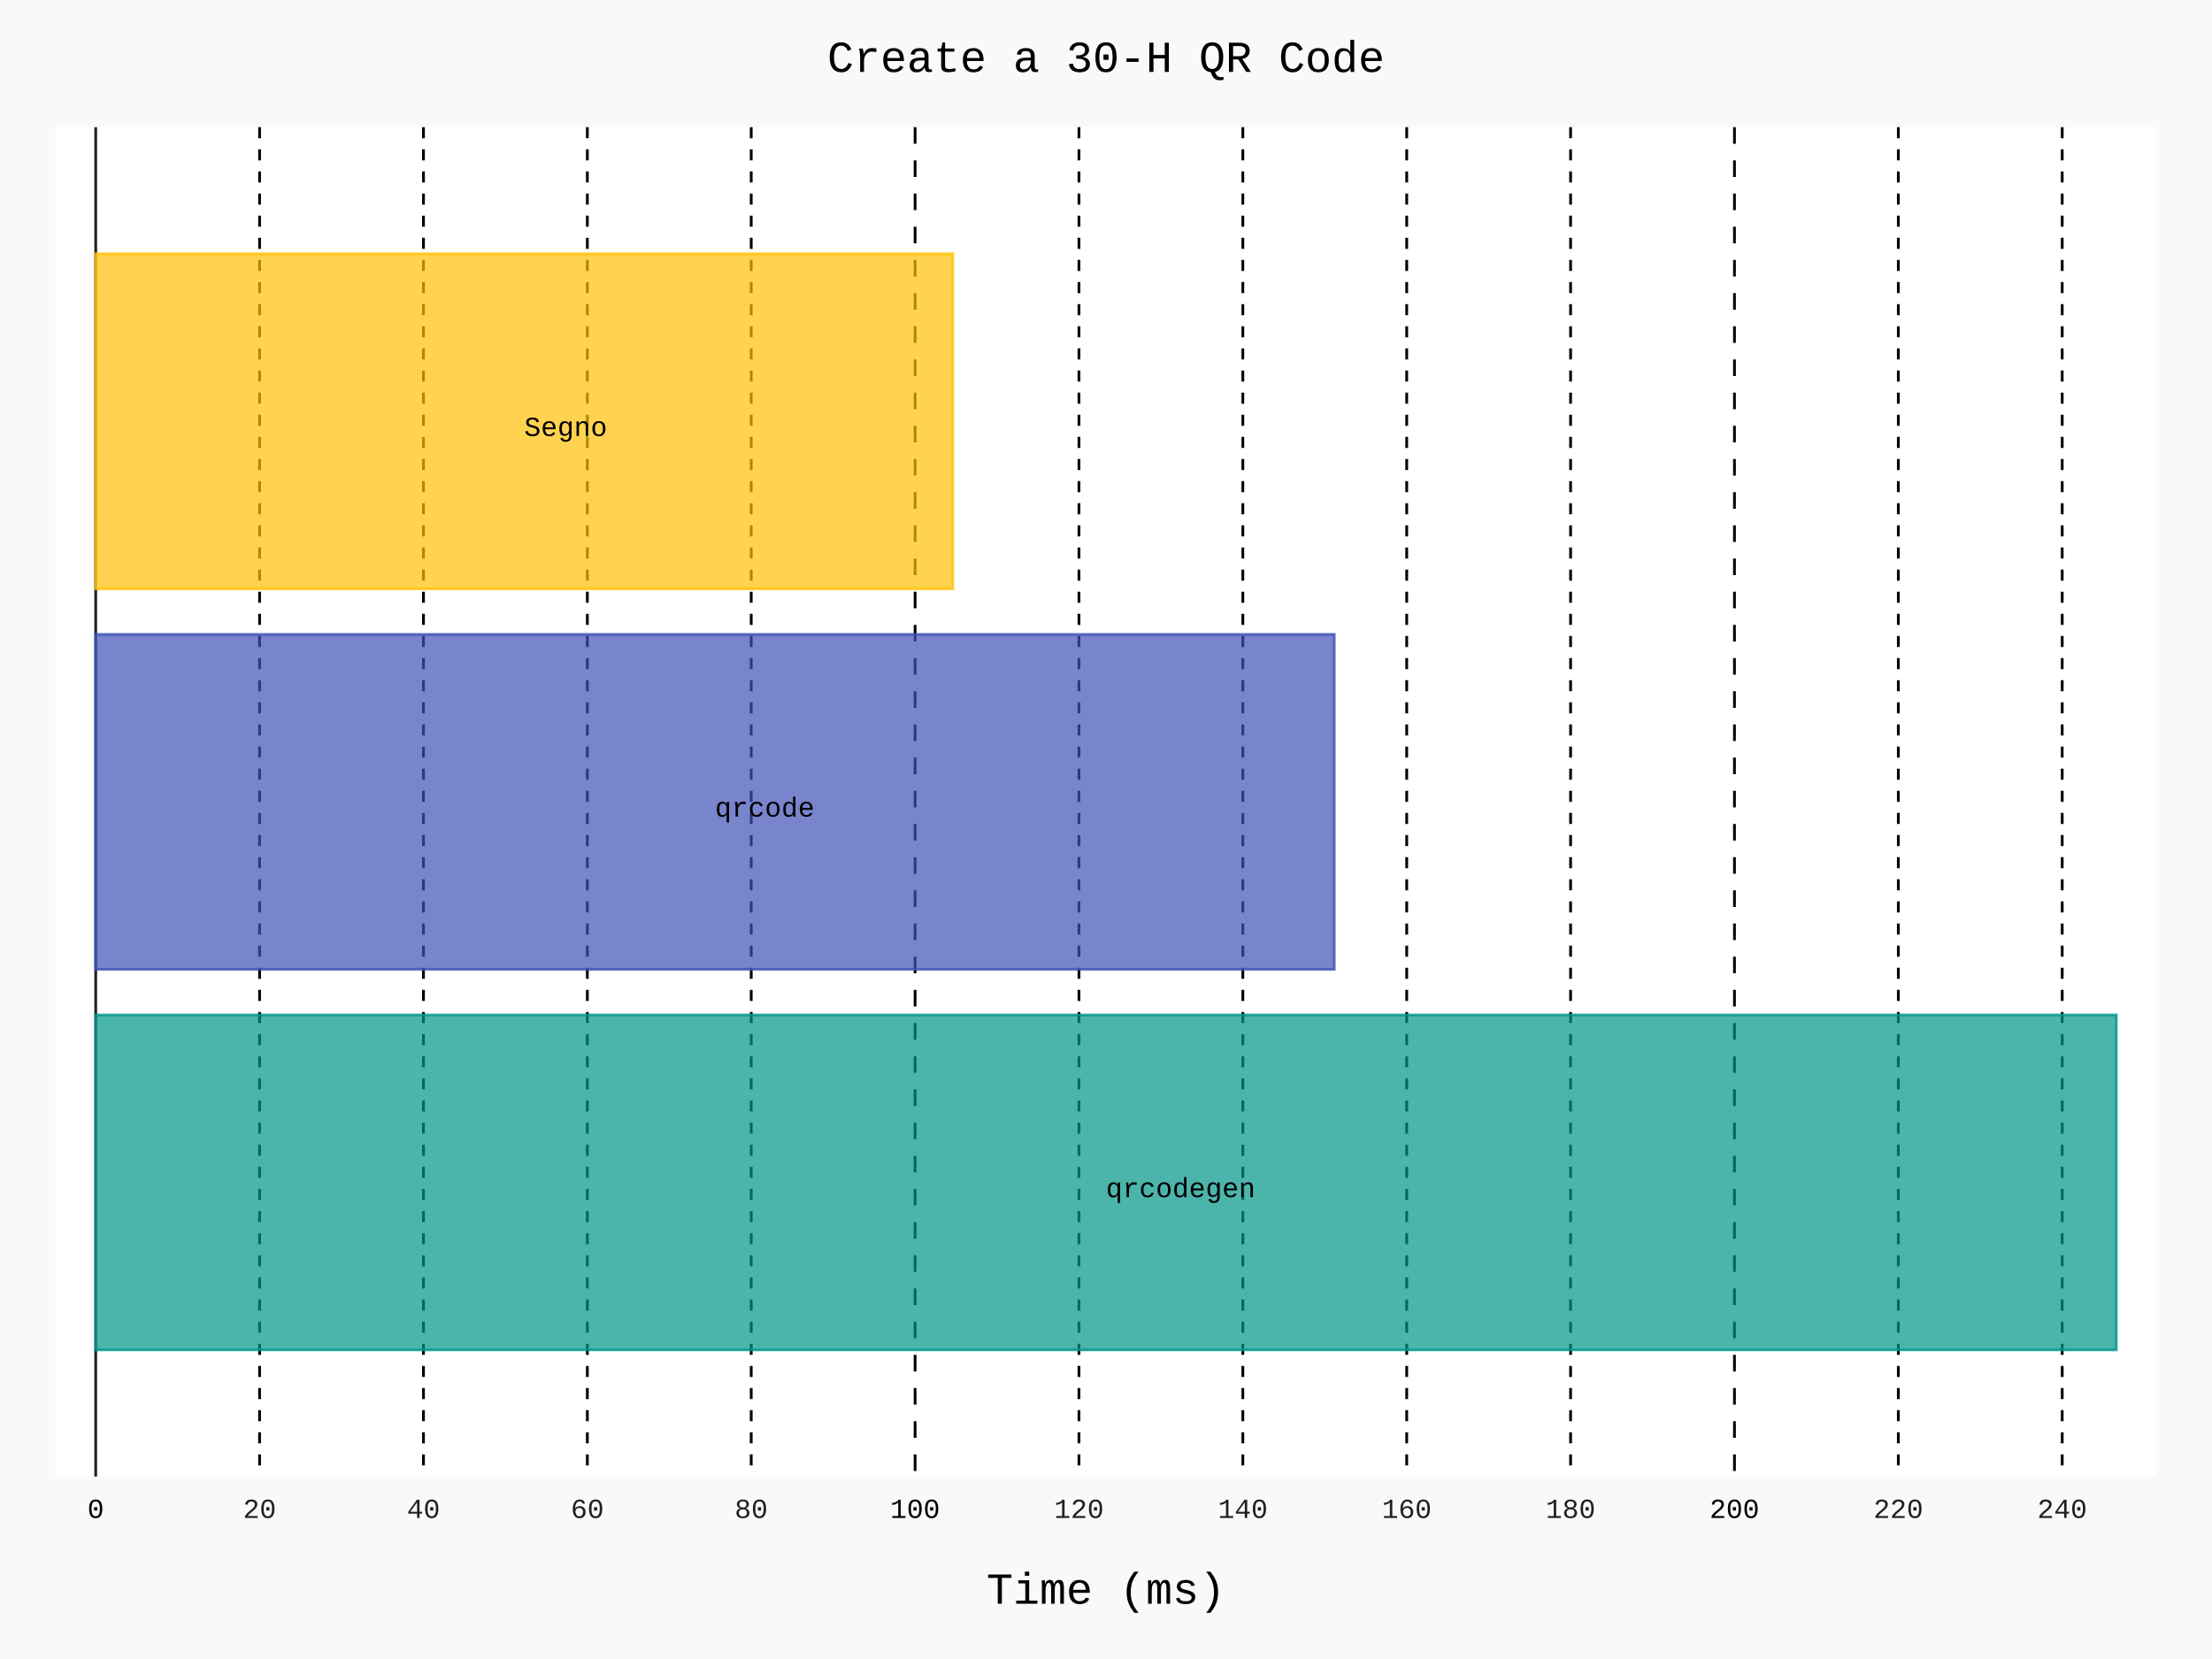
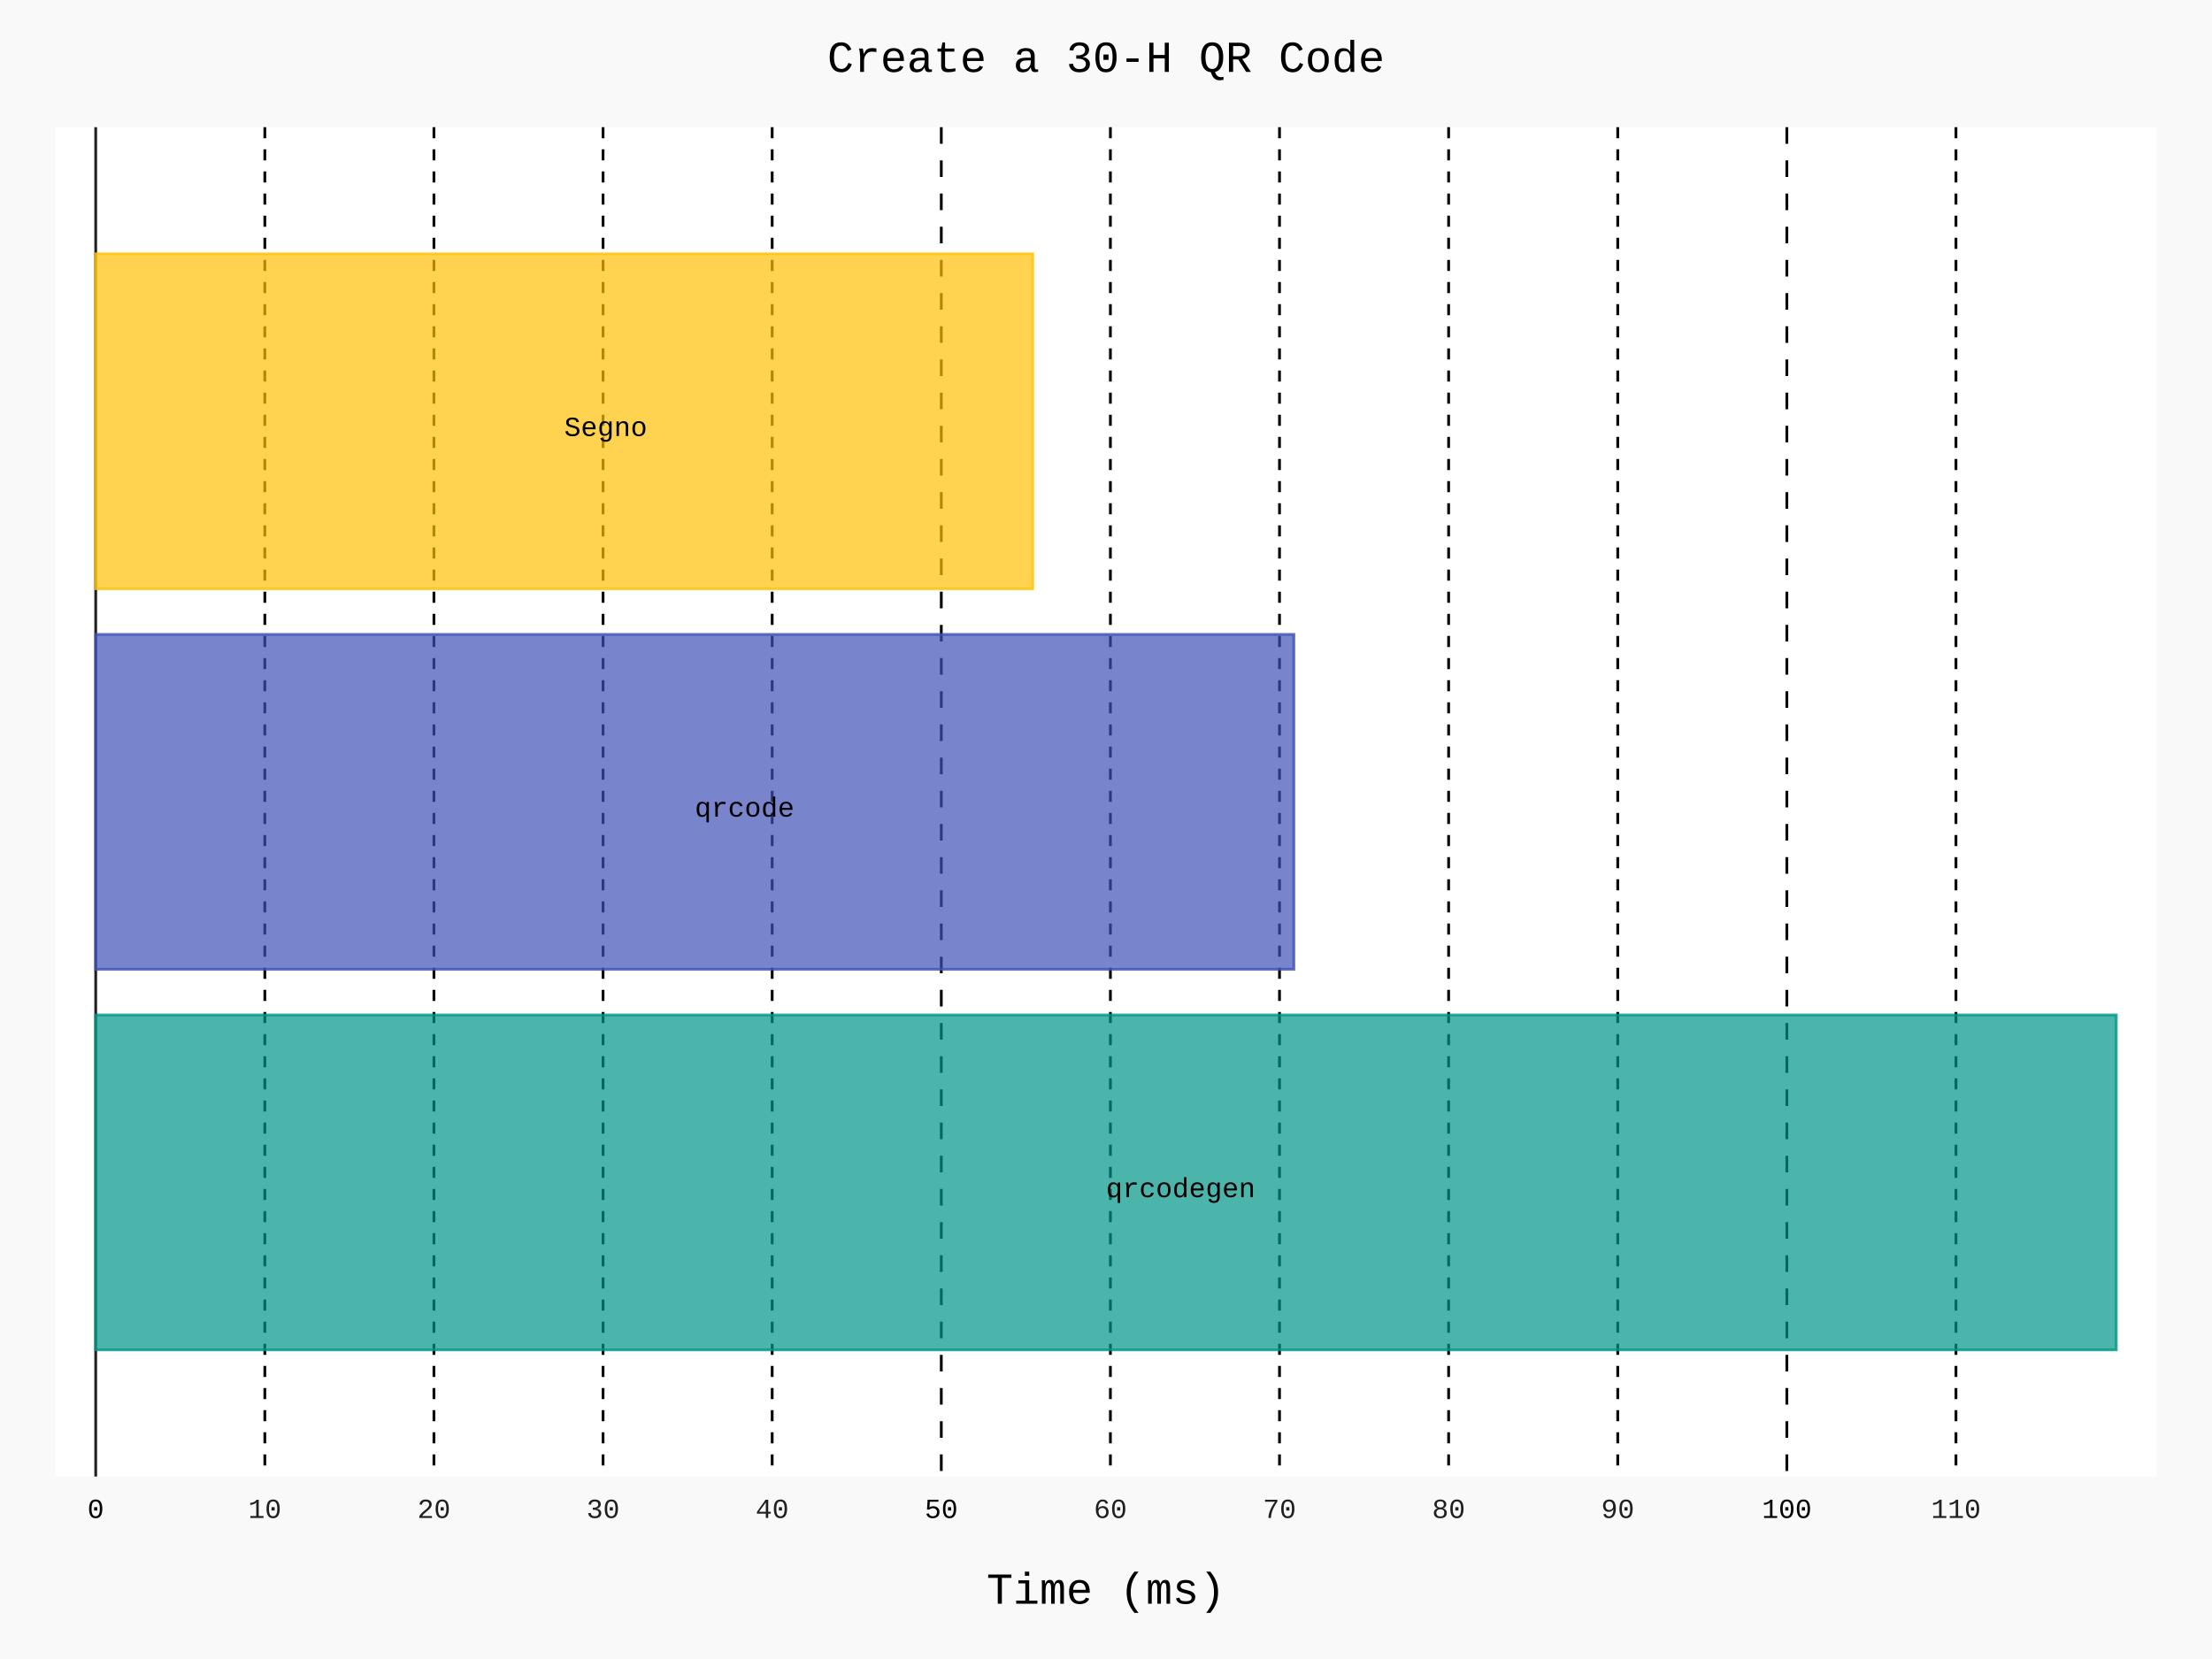
- <svg xmlns="http://www.w3.org/2000/svg" id="chart-be61dc8a-d6ce-4277-9da8-c22d6bef7c02" class="pygal-chart" viewBox="0 0 800 600">
+ <svg xmlns="http://www.w3.org/2000/svg" id="chart-b99ebef0-75c5-4813-a40f-55baf370374b" class="pygal-chart" viewBox="0 0 800 600">
  <defs>
-     <style type="text/css">#chart-be61dc8a-d6ce-4277-9da8-c22d6bef7c02{-webkit-user-select:none;-webkit-font-smoothing:antialiased;font-family:Consolas,"Liberation Mono",Menlo,Courier,monospace}#chart-be61dc8a-d6ce-4277-9da8-c22d6bef7c02 .title{font-family:Consolas,"Liberation Mono",Menlo,Courier,monospace;font-size:16px}#chart-be61dc8a-d6ce-4277-9da8-c22d6bef7c02 .legends .legend text{font-family:Consolas,"Liberation Mono",Menlo,Courier,monospace;font-size:14px}#chart-be61dc8a-d6ce-4277-9da8-c22d6bef7c02 .axis text{font-family:Consolas,"Liberation Mono",Menlo,Courier,monospace;font-size:10px}#chart-be61dc8a-d6ce-4277-9da8-c22d6bef7c02 .axis text.major{font-family:Consolas,"Liberation Mono",Menlo,Courier,monospace;font-size:10px}#chart-be61dc8a-d6ce-4277-9da8-c22d6bef7c02 .text-overlay text.value{font-family:Consolas,"Liberation Mono",Menlo,Courier,monospace;font-size:16px}#chart-be61dc8a-d6ce-4277-9da8-c22d6bef7c02 .text-overlay text.label{font-family:Consolas,"Liberation Mono",Menlo,Courier,monospace;font-size:10px}#chart-be61dc8a-d6ce-4277-9da8-c22d6bef7c02 .tooltip{font-family:Consolas,"Liberation Mono",Menlo,Courier,monospace;font-size:14px}#chart-be61dc8a-d6ce-4277-9da8-c22d6bef7c02 text.no_data{font-family:Consolas,"Liberation Mono",Menlo,Courier,monospace;font-size:64px}
- #chart-be61dc8a-d6ce-4277-9da8-c22d6bef7c02{background-color:rgba(249,249,249,1)}#chart-be61dc8a-d6ce-4277-9da8-c22d6bef7c02 path,#chart-be61dc8a-d6ce-4277-9da8-c22d6bef7c02 line,#chart-be61dc8a-d6ce-4277-9da8-c22d6bef7c02 rect,#chart-be61dc8a-d6ce-4277-9da8-c22d6bef7c02 circle{-webkit-transition:150ms;-moz-transition:150ms;transition:150ms}#chart-be61dc8a-d6ce-4277-9da8-c22d6bef7c02 .graph &gt; .background{fill:rgba(249,249,249,1)}#chart-be61dc8a-d6ce-4277-9da8-c22d6bef7c02 .plot &gt; .background{fill:rgba(255,255,255,1)}#chart-be61dc8a-d6ce-4277-9da8-c22d6bef7c02 .graph{fill:rgba(0,0,0,.87)}#chart-be61dc8a-d6ce-4277-9da8-c22d6bef7c02 text.no_data{fill:rgba(0,0,0,1)}#chart-be61dc8a-d6ce-4277-9da8-c22d6bef7c02 .title{fill:rgba(0,0,0,1)}#chart-be61dc8a-d6ce-4277-9da8-c22d6bef7c02 .legends .legend text{fill:rgba(0,0,0,.87)}#chart-be61dc8a-d6ce-4277-9da8-c22d6bef7c02 .legends .legend:hover text{fill:rgba(0,0,0,1)}#chart-be61dc8a-d6ce-4277-9da8-c22d6bef7c02 .axis .line{stroke:rgba(0,0,0,1)}#chart-be61dc8a-d6ce-4277-9da8-c22d6bef7c02 .axis .guide.line{stroke:rgba(0,0,0,.54)}#chart-be61dc8a-d6ce-4277-9da8-c22d6bef7c02 .axis .major.line{stroke:rgba(0,0,0,.87)}#chart-be61dc8a-d6ce-4277-9da8-c22d6bef7c02 .axis text.major{fill:rgba(0,0,0,1)}#chart-be61dc8a-d6ce-4277-9da8-c22d6bef7c02 .axis.y .guides:hover .guide.line,#chart-be61dc8a-d6ce-4277-9da8-c22d6bef7c02 .line-graph .axis.x .guides:hover .guide.line,#chart-be61dc8a-d6ce-4277-9da8-c22d6bef7c02 .stackedline-graph .axis.x .guides:hover .guide.line,#chart-be61dc8a-d6ce-4277-9da8-c22d6bef7c02 .xy-graph .axis.x .guides:hover .guide.line{stroke:rgba(0,0,0,1)}#chart-be61dc8a-d6ce-4277-9da8-c22d6bef7c02 .axis .guides:hover text{fill:rgba(0,0,0,1)}#chart-be61dc8a-d6ce-4277-9da8-c22d6bef7c02 .reactive{fill-opacity:.7;stroke-opacity:.8;stroke-width:1}#chart-be61dc8a-d6ce-4277-9da8-c22d6bef7c02 .ci{stroke:rgba(0,0,0,.87)}#chart-be61dc8a-d6ce-4277-9da8-c22d6bef7c02 .reactive.active,#chart-be61dc8a-d6ce-4277-9da8-c22d6bef7c02 .active .reactive{fill-opacity:.8;stroke-opacity:.9;stroke-width:4}#chart-be61dc8a-d6ce-4277-9da8-c22d6bef7c02 .ci .reactive.active{stroke-width:1.5}#chart-be61dc8a-d6ce-4277-9da8-c22d6bef7c02 .series text{fill:rgba(0,0,0,1)}#chart-be61dc8a-d6ce-4277-9da8-c22d6bef7c02 .tooltip rect{fill:rgba(255,255,255,1);stroke:rgba(0,0,0,1);-webkit-transition:opacity 150ms;-moz-transition:opacity 150ms;transition:opacity 150ms}#chart-be61dc8a-d6ce-4277-9da8-c22d6bef7c02 .tooltip .label{fill:rgba(0,0,0,.87)}#chart-be61dc8a-d6ce-4277-9da8-c22d6bef7c02 .tooltip .label{fill:rgba(0,0,0,.87)}#chart-be61dc8a-d6ce-4277-9da8-c22d6bef7c02 .tooltip .legend{font-size:.8em;fill:rgba(0,0,0,.54)}#chart-be61dc8a-d6ce-4277-9da8-c22d6bef7c02 .tooltip .x_label{font-size:.6em;fill:rgba(0,0,0,1)}#chart-be61dc8a-d6ce-4277-9da8-c22d6bef7c02 .tooltip .xlink{font-size:.5em;text-decoration:underline}#chart-be61dc8a-d6ce-4277-9da8-c22d6bef7c02 .tooltip .value{font-size:1.5em}#chart-be61dc8a-d6ce-4277-9da8-c22d6bef7c02 .bound{font-size:.5em}#chart-be61dc8a-d6ce-4277-9da8-c22d6bef7c02 .max-value{font-size:.75em;fill:rgba(0,0,0,.54)}#chart-be61dc8a-d6ce-4277-9da8-c22d6bef7c02 .map-element{fill:rgba(255,255,255,1);stroke:rgba(0,0,0,.54) !important}#chart-be61dc8a-d6ce-4277-9da8-c22d6bef7c02 .map-element .reactive{fill-opacity:inherit;stroke-opacity:inherit}#chart-be61dc8a-d6ce-4277-9da8-c22d6bef7c02 .color-0,#chart-be61dc8a-d6ce-4277-9da8-c22d6bef7c02 .color-0 a:visited{stroke:#F44336;fill:#F44336}#chart-be61dc8a-d6ce-4277-9da8-c22d6bef7c02 .color-1,#chart-be61dc8a-d6ce-4277-9da8-c22d6bef7c02 .color-1 a:visited{stroke:#3F51B5;fill:#3F51B5}#chart-be61dc8a-d6ce-4277-9da8-c22d6bef7c02 .color-2,#chart-be61dc8a-d6ce-4277-9da8-c22d6bef7c02 .color-2 a:visited{stroke:#009688;fill:#009688}#chart-be61dc8a-d6ce-4277-9da8-c22d6bef7c02 .text-overlay .color-0 text{fill:black}#chart-be61dc8a-d6ce-4277-9da8-c22d6bef7c02 .text-overlay .color-1 text{fill:black}#chart-be61dc8a-d6ce-4277-9da8-c22d6bef7c02 .text-overlay .color-2 text{fill:black}
- #chart-be61dc8a-d6ce-4277-9da8-c22d6bef7c02 text.no_data{text-anchor:middle}#chart-be61dc8a-d6ce-4277-9da8-c22d6bef7c02 .guide.line{fill:none}#chart-be61dc8a-d6ce-4277-9da8-c22d6bef7c02 .centered{text-anchor:middle}#chart-be61dc8a-d6ce-4277-9da8-c22d6bef7c02 .title{text-anchor:middle}#chart-be61dc8a-d6ce-4277-9da8-c22d6bef7c02 .legends .legend text{fill-opacity:1}#chart-be61dc8a-d6ce-4277-9da8-c22d6bef7c02 .axis.x text{text-anchor:middle}#chart-be61dc8a-d6ce-4277-9da8-c22d6bef7c02 .axis.x:not(.web) text[transform]{text-anchor:start}#chart-be61dc8a-d6ce-4277-9da8-c22d6bef7c02 .axis.x:not(.web) text[transform].backwards{text-anchor:end}#chart-be61dc8a-d6ce-4277-9da8-c22d6bef7c02 .axis.y text{text-anchor:end}#chart-be61dc8a-d6ce-4277-9da8-c22d6bef7c02 .axis.y text[transform].backwards{text-anchor:start}#chart-be61dc8a-d6ce-4277-9da8-c22d6bef7c02 .axis.y2 text{text-anchor:start}#chart-be61dc8a-d6ce-4277-9da8-c22d6bef7c02 .axis.y2 text[transform].backwards{text-anchor:end}#chart-be61dc8a-d6ce-4277-9da8-c22d6bef7c02 .axis .guide.line{stroke-dasharray:4,4;stroke:black}#chart-be61dc8a-d6ce-4277-9da8-c22d6bef7c02 .axis .major.guide.line{stroke-dasharray:6,6;stroke:black}#chart-be61dc8a-d6ce-4277-9da8-c22d6bef7c02 .horizontal .axis.y .guide.line,#chart-be61dc8a-d6ce-4277-9da8-c22d6bef7c02 .horizontal .axis.y2 .guide.line,#chart-be61dc8a-d6ce-4277-9da8-c22d6bef7c02 .vertical .axis.x .guide.line{opacity:0}#chart-be61dc8a-d6ce-4277-9da8-c22d6bef7c02 .horizontal .axis.always_show .guide.line,#chart-be61dc8a-d6ce-4277-9da8-c22d6bef7c02 .vertical .axis.always_show .guide.line{opacity:1 !important}#chart-be61dc8a-d6ce-4277-9da8-c22d6bef7c02 .axis.y .guides:hover .guide.line,#chart-be61dc8a-d6ce-4277-9da8-c22d6bef7c02 .axis.y2 .guides:hover .guide.line,#chart-be61dc8a-d6ce-4277-9da8-c22d6bef7c02 .axis.x .guides:hover .guide.line{opacity:1}#chart-be61dc8a-d6ce-4277-9da8-c22d6bef7c02 .axis .guides:hover text{opacity:1}#chart-be61dc8a-d6ce-4277-9da8-c22d6bef7c02 .nofill{fill:none}#chart-be61dc8a-d6ce-4277-9da8-c22d6bef7c02 .subtle-fill{fill-opacity:.2}#chart-be61dc8a-d6ce-4277-9da8-c22d6bef7c02 .dot{stroke-width:1px;fill-opacity:1;stroke-opacity:1}#chart-be61dc8a-d6ce-4277-9da8-c22d6bef7c02 .dot.active{stroke-width:5px}#chart-be61dc8a-d6ce-4277-9da8-c22d6bef7c02 .dot.negative{fill:transparent}#chart-be61dc8a-d6ce-4277-9da8-c22d6bef7c02 text,#chart-be61dc8a-d6ce-4277-9da8-c22d6bef7c02 tspan{stroke:none !important}#chart-be61dc8a-d6ce-4277-9da8-c22d6bef7c02 .series text.active{opacity:1}#chart-be61dc8a-d6ce-4277-9da8-c22d6bef7c02 .tooltip rect{fill-opacity:.95;stroke-width:.5}#chart-be61dc8a-d6ce-4277-9da8-c22d6bef7c02 .tooltip text{fill-opacity:1}#chart-be61dc8a-d6ce-4277-9da8-c22d6bef7c02 .showable{visibility:hidden}#chart-be61dc8a-d6ce-4277-9da8-c22d6bef7c02 .showable.shown{visibility:visible}#chart-be61dc8a-d6ce-4277-9da8-c22d6bef7c02 .gauge-background{fill:rgba(229,229,229,1);stroke:none}#chart-be61dc8a-d6ce-4277-9da8-c22d6bef7c02 .bg-lines{stroke:rgba(249,249,249,1);stroke-width:2px}</style>
+     <style type="text/css">#chart-b99ebef0-75c5-4813-a40f-55baf370374b{-webkit-user-select:none;-webkit-font-smoothing:antialiased;font-family:Consolas,"Liberation Mono",Menlo,Courier,monospace}#chart-b99ebef0-75c5-4813-a40f-55baf370374b .title{font-family:Consolas,"Liberation Mono",Menlo,Courier,monospace;font-size:16px}#chart-b99ebef0-75c5-4813-a40f-55baf370374b .legends .legend text{font-family:Consolas,"Liberation Mono",Menlo,Courier,monospace;font-size:14px}#chart-b99ebef0-75c5-4813-a40f-55baf370374b .axis text{font-family:Consolas,"Liberation Mono",Menlo,Courier,monospace;font-size:10px}#chart-b99ebef0-75c5-4813-a40f-55baf370374b .axis text.major{font-family:Consolas,"Liberation Mono",Menlo,Courier,monospace;font-size:10px}#chart-b99ebef0-75c5-4813-a40f-55baf370374b .text-overlay text.value{font-family:Consolas,"Liberation Mono",Menlo,Courier,monospace;font-size:16px}#chart-b99ebef0-75c5-4813-a40f-55baf370374b .text-overlay text.label{font-family:Consolas,"Liberation Mono",Menlo,Courier,monospace;font-size:10px}#chart-b99ebef0-75c5-4813-a40f-55baf370374b .tooltip{font-family:Consolas,"Liberation Mono",Menlo,Courier,monospace;font-size:14px}#chart-b99ebef0-75c5-4813-a40f-55baf370374b text.no_data{font-family:Consolas,"Liberation Mono",Menlo,Courier,monospace;font-size:64px}
+ #chart-b99ebef0-75c5-4813-a40f-55baf370374b{background-color:rgba(249,249,249,1)}#chart-b99ebef0-75c5-4813-a40f-55baf370374b path,#chart-b99ebef0-75c5-4813-a40f-55baf370374b line,#chart-b99ebef0-75c5-4813-a40f-55baf370374b rect,#chart-b99ebef0-75c5-4813-a40f-55baf370374b circle{-webkit-transition:150ms;-moz-transition:150ms;transition:150ms}#chart-b99ebef0-75c5-4813-a40f-55baf370374b .graph &gt; .background{fill:rgba(249,249,249,1)}#chart-b99ebef0-75c5-4813-a40f-55baf370374b .plot &gt; .background{fill:rgba(255,255,255,1)}#chart-b99ebef0-75c5-4813-a40f-55baf370374b .graph{fill:rgba(0,0,0,.87)}#chart-b99ebef0-75c5-4813-a40f-55baf370374b text.no_data{fill:rgba(0,0,0,1)}#chart-b99ebef0-75c5-4813-a40f-55baf370374b .title{fill:rgba(0,0,0,1)}#chart-b99ebef0-75c5-4813-a40f-55baf370374b .legends .legend text{fill:rgba(0,0,0,.87)}#chart-b99ebef0-75c5-4813-a40f-55baf370374b .legends .legend:hover text{fill:rgba(0,0,0,1)}#chart-b99ebef0-75c5-4813-a40f-55baf370374b .axis .line{stroke:rgba(0,0,0,1)}#chart-b99ebef0-75c5-4813-a40f-55baf370374b .axis .guide.line{stroke:rgba(0,0,0,.54)}#chart-b99ebef0-75c5-4813-a40f-55baf370374b .axis .major.line{stroke:rgba(0,0,0,.87)}#chart-b99ebef0-75c5-4813-a40f-55baf370374b .axis text.major{fill:rgba(0,0,0,1)}#chart-b99ebef0-75c5-4813-a40f-55baf370374b .axis.y .guides:hover .guide.line,#chart-b99ebef0-75c5-4813-a40f-55baf370374b .line-graph .axis.x .guides:hover .guide.line,#chart-b99ebef0-75c5-4813-a40f-55baf370374b .stackedline-graph .axis.x .guides:hover .guide.line,#chart-b99ebef0-75c5-4813-a40f-55baf370374b .xy-graph .axis.x .guides:hover .guide.line{stroke:rgba(0,0,0,1)}#chart-b99ebef0-75c5-4813-a40f-55baf370374b .axis .guides:hover text{fill:rgba(0,0,0,1)}#chart-b99ebef0-75c5-4813-a40f-55baf370374b .reactive{fill-opacity:.7;stroke-opacity:.8;stroke-width:1}#chart-b99ebef0-75c5-4813-a40f-55baf370374b .ci{stroke:rgba(0,0,0,.87)}#chart-b99ebef0-75c5-4813-a40f-55baf370374b .reactive.active,#chart-b99ebef0-75c5-4813-a40f-55baf370374b .active .reactive{fill-opacity:.8;stroke-opacity:.9;stroke-width:4}#chart-b99ebef0-75c5-4813-a40f-55baf370374b .ci .reactive.active{stroke-width:1.5}#chart-b99ebef0-75c5-4813-a40f-55baf370374b .series text{fill:rgba(0,0,0,1)}#chart-b99ebef0-75c5-4813-a40f-55baf370374b .tooltip rect{fill:rgba(255,255,255,1);stroke:rgba(0,0,0,1);-webkit-transition:opacity 150ms;-moz-transition:opacity 150ms;transition:opacity 150ms}#chart-b99ebef0-75c5-4813-a40f-55baf370374b .tooltip .label{fill:rgba(0,0,0,.87)}#chart-b99ebef0-75c5-4813-a40f-55baf370374b .tooltip .label{fill:rgba(0,0,0,.87)}#chart-b99ebef0-75c5-4813-a40f-55baf370374b .tooltip .legend{font-size:.8em;fill:rgba(0,0,0,.54)}#chart-b99ebef0-75c5-4813-a40f-55baf370374b .tooltip .x_label{font-size:.6em;fill:rgba(0,0,0,1)}#chart-b99ebef0-75c5-4813-a40f-55baf370374b .tooltip .xlink{font-size:.5em;text-decoration:underline}#chart-b99ebef0-75c5-4813-a40f-55baf370374b .tooltip .value{font-size:1.5em}#chart-b99ebef0-75c5-4813-a40f-55baf370374b .bound{font-size:.5em}#chart-b99ebef0-75c5-4813-a40f-55baf370374b .max-value{font-size:.75em;fill:rgba(0,0,0,.54)}#chart-b99ebef0-75c5-4813-a40f-55baf370374b .map-element{fill:rgba(255,255,255,1);stroke:rgba(0,0,0,.54) !important}#chart-b99ebef0-75c5-4813-a40f-55baf370374b .map-element .reactive{fill-opacity:inherit;stroke-opacity:inherit}#chart-b99ebef0-75c5-4813-a40f-55baf370374b .color-0,#chart-b99ebef0-75c5-4813-a40f-55baf370374b .color-0 a:visited{stroke:#F44336;fill:#F44336}#chart-b99ebef0-75c5-4813-a40f-55baf370374b .color-1,#chart-b99ebef0-75c5-4813-a40f-55baf370374b .color-1 a:visited{stroke:#3F51B5;fill:#3F51B5}#chart-b99ebef0-75c5-4813-a40f-55baf370374b .color-2,#chart-b99ebef0-75c5-4813-a40f-55baf370374b .color-2 a:visited{stroke:#009688;fill:#009688}#chart-b99ebef0-75c5-4813-a40f-55baf370374b .text-overlay .color-0 text{fill:black}#chart-b99ebef0-75c5-4813-a40f-55baf370374b .text-overlay .color-1 text{fill:black}#chart-b99ebef0-75c5-4813-a40f-55baf370374b .text-overlay .color-2 text{fill:black}
+ #chart-b99ebef0-75c5-4813-a40f-55baf370374b text.no_data{text-anchor:middle}#chart-b99ebef0-75c5-4813-a40f-55baf370374b .guide.line{fill:none}#chart-b99ebef0-75c5-4813-a40f-55baf370374b .centered{text-anchor:middle}#chart-b99ebef0-75c5-4813-a40f-55baf370374b .title{text-anchor:middle}#chart-b99ebef0-75c5-4813-a40f-55baf370374b .legends .legend text{fill-opacity:1}#chart-b99ebef0-75c5-4813-a40f-55baf370374b .axis.x text{text-anchor:middle}#chart-b99ebef0-75c5-4813-a40f-55baf370374b .axis.x:not(.web) text[transform]{text-anchor:start}#chart-b99ebef0-75c5-4813-a40f-55baf370374b .axis.x:not(.web) text[transform].backwards{text-anchor:end}#chart-b99ebef0-75c5-4813-a40f-55baf370374b .axis.y text{text-anchor:end}#chart-b99ebef0-75c5-4813-a40f-55baf370374b .axis.y text[transform].backwards{text-anchor:start}#chart-b99ebef0-75c5-4813-a40f-55baf370374b .axis.y2 text{text-anchor:start}#chart-b99ebef0-75c5-4813-a40f-55baf370374b .axis.y2 text[transform].backwards{text-anchor:end}#chart-b99ebef0-75c5-4813-a40f-55baf370374b .axis .guide.line{stroke-dasharray:4,4;stroke:black}#chart-b99ebef0-75c5-4813-a40f-55baf370374b .axis .major.guide.line{stroke-dasharray:6,6;stroke:black}#chart-b99ebef0-75c5-4813-a40f-55baf370374b .horizontal .axis.y .guide.line,#chart-b99ebef0-75c5-4813-a40f-55baf370374b .horizontal .axis.y2 .guide.line,#chart-b99ebef0-75c5-4813-a40f-55baf370374b .vertical .axis.x .guide.line{opacity:0}#chart-b99ebef0-75c5-4813-a40f-55baf370374b .horizontal .axis.always_show .guide.line,#chart-b99ebef0-75c5-4813-a40f-55baf370374b .vertical .axis.always_show .guide.line{opacity:1 !important}#chart-b99ebef0-75c5-4813-a40f-55baf370374b .axis.y .guides:hover .guide.line,#chart-b99ebef0-75c5-4813-a40f-55baf370374b .axis.y2 .guides:hover .guide.line,#chart-b99ebef0-75c5-4813-a40f-55baf370374b .axis.x .guides:hover .guide.line{opacity:1}#chart-b99ebef0-75c5-4813-a40f-55baf370374b .axis .guides:hover text{opacity:1}#chart-b99ebef0-75c5-4813-a40f-55baf370374b .nofill{fill:none}#chart-b99ebef0-75c5-4813-a40f-55baf370374b .subtle-fill{fill-opacity:.2}#chart-b99ebef0-75c5-4813-a40f-55baf370374b .dot{stroke-width:1px;fill-opacity:1;stroke-opacity:1}#chart-b99ebef0-75c5-4813-a40f-55baf370374b .dot.active{stroke-width:5px}#chart-b99ebef0-75c5-4813-a40f-55baf370374b .dot.negative{fill:transparent}#chart-b99ebef0-75c5-4813-a40f-55baf370374b text,#chart-b99ebef0-75c5-4813-a40f-55baf370374b tspan{stroke:none !important}#chart-b99ebef0-75c5-4813-a40f-55baf370374b .series text.active{opacity:1}#chart-b99ebef0-75c5-4813-a40f-55baf370374b .tooltip rect{fill-opacity:.95;stroke-width:.5}#chart-b99ebef0-75c5-4813-a40f-55baf370374b .tooltip text{fill-opacity:1}#chart-b99ebef0-75c5-4813-a40f-55baf370374b .showable{visibility:hidden}#chart-b99ebef0-75c5-4813-a40f-55baf370374b .showable.shown{visibility:visible}#chart-b99ebef0-75c5-4813-a40f-55baf370374b .gauge-background{fill:rgba(229,229,229,1);stroke:none}#chart-b99ebef0-75c5-4813-a40f-55baf370374b .bg-lines{stroke:rgba(249,249,249,1);stroke-width:2px}</style>
  </defs>
  <g class="graph horizontalbar-graph horizontal">
    <rect x="0" y="0" width="800" height="600" class="background" />
    <g transform="translate(20, 46)" class="plot">
      <rect x="0" y="0" width="760" height="488" class="background" />
      <g class="axis x always_show">
        <g class="guides">
          <path d="M14.615 0 v488" class="axis major line" />
          <text x="14.615" y="503.0" class="major">0</text>
        </g>
        <g class="guides">
-           <path d="M73.883 0 v488" class="guide line" />
-           <text x="73.883" y="503.0" class="">20</text>
+           <path d="M75.778 0 v488" class="guide line" />
+           <text x="75.778" y="503.0" class="">10</text>
        </g>
        <g class="guides">
-           <path d="M133.151 0 v488" class="guide line" />
-           <text x="133.151" y="503.0" class="">40</text>
+           <path d="M136.94 0 v488" class="guide line" />
+           <text x="136.94" y="503.0" class="">20</text>
        </g>
        <g class="guides">
-           <path d="M192.418 0 v488" class="guide line" />
-           <text x="192.418" y="503.0" class="">60</text>
+           <path d="M198.103 0 v488" class="guide line" />
+           <text x="198.103" y="503.0" class="">30</text>
        </g>
        <g class="guides">
-           <path d="M251.686 0 v488" class="guide line" />
-           <text x="251.686" y="503.0" class="">80</text>
+           <path d="M259.265 0 v488" class="guide line" />
+           <text x="259.265" y="503.0" class="">40</text>
        </g>
        <g class="guides">
-           <path d="M310.953 0 v488" class="major guide line" />
-           <text x="310.953" y="503.0" class="major">100</text>
+           <path d="M320.428 0 v488" class="major guide line" />
+           <text x="320.428" y="503.0" class="major">50</text>
        </g>
        <g class="guides">
-           <path d="M370.221 0 v488" class="guide line" />
-           <text x="370.221" y="503.0" class="">120</text>
+           <path d="M381.59 0 v488" class="guide line" />
+           <text x="381.59" y="503.0" class="">60</text>
        </g>
        <g class="guides">
-           <path d="M429.488 0 v488" class="guide line" />
-           <text x="429.488" y="503.0" class="">140</text>
+           <path d="M442.753 0 v488" class="guide line" />
+           <text x="442.753" y="503.0" class="">70</text>
        </g>
        <g class="guides">
-           <path d="M488.756 0 v488" class="guide line" />
-           <text x="488.756" y="503.0" class="">160</text>
+           <path d="M503.915 0 v488" class="guide line" />
+           <text x="503.915" y="503.0" class="">80</text>
        </g>
        <g class="guides">
-           <path d="M548.024 0 v488" class="guide line" />
-           <text x="548.024" y="503.0" class="">180</text>
+           <path d="M565.078 0 v488" class="guide line" />
+           <text x="565.078" y="503.0" class="">90</text>
        </g>
        <g class="guides">
-           <path d="M607.291 0 v488" class="major guide line" />
-           <text x="607.291" y="503.0" class="major">200</text>
+           <path d="M626.24 0 v488" class="major guide line" />
+           <text x="626.24" y="503.0" class="major">100</text>
        </g>
        <g class="guides">
-           <path d="M666.559 0 v488" class="guide line" />
-           <text x="666.559" y="503.0" class="">220</text>
-         </g>
-         <g class="guides">
-           <path d="M725.826 0 v488" class="guide line" />
-           <text x="725.826" y="503.0" class="">240</text>
+           <path d="M687.403 0 v488" class="guide line" />
+           <text x="687.403" y="503.0" class="">110</text>
        </g>
      </g>
      <g class="series serie-2 color-2">
        <g class="bars">
          <g class="bar" style="fill: #009688; stroke: #009688">
            <rect x="14.615" y="321.079" rx="0" ry="0" width="730.769" height="121.124" class="rect reactive tooltip-trigger" />
          </g>
        </g>
      </g>
      <g class="series serie-1 color-1">
        <g class="bars">
          <g class="bar" style="fill: #3F51B5; stroke: #3F51B5">
-             <rect x="14.615" y="183.438" rx="0" ry="0" width="447.944" height="121.124" class="rect reactive tooltip-trigger" />
+             <rect x="14.615" y="183.438" rx="0" ry="0" width="433.336" height="121.124" class="rect reactive tooltip-trigger" />
          </g>
        </g>
      </g>
      <g class="series serie-0 color-0">
        <g class="bars">
          <g class="bar" style="fill: #FFC107; stroke: #FFC107">
-             <rect x="14.615" y="45.797" rx="0" ry="0" width="309.969" height="121.124" class="rect reactive tooltip-trigger" />
+             <rect x="14.615" y="45.797" rx="0" ry="0" width="338.901" height="121.124" class="rect reactive tooltip-trigger" />
          </g>
        </g>
      </g>
    </g>
    <g class="titles">
      <text x="400.0" y="26" class="title plot_title">Create a 30-H QR Code</text>
      <text x="400.0" y="580" class="title">Time (ms)</text>
    </g>
    <g transform="translate(20, 46)" class="plot overlay">
      <g class="series serie-2 color-2" />
      <g class="series serie-1 color-1" />
      <g class="series serie-0 color-0" />
    </g>
    <g transform="translate(20, 46)" class="plot text-overlay">
      <g class="series serie-2 color-2">
        <text x="380.0" y="386.974" class="label">qrcodegen</text>
      </g>
      <g class="series serie-1 color-1">
-         <text x="238.588" y="249.333" class="label">qrcode</text>
+         <text x="231.283" y="249.333" class="label">qrcode</text>
      </g>
      <g class="series serie-0 color-0">
-         <text x="169.6" y="111.692" class="label">Segno</text>
+         <text x="184.066" y="111.692" class="label">Segno</text>
      </g>
    </g>
    <g transform="translate(20, 46)" class="plot tooltip-overlay">
      <g transform="translate(0 0)" style="opacity: 0" class="tooltip">
        <rect rx="0" ry="0" width="0" height="0" class="tooltip-box" />
        <g class="text" />
      </g>
    </g>
  </g>
</svg>
